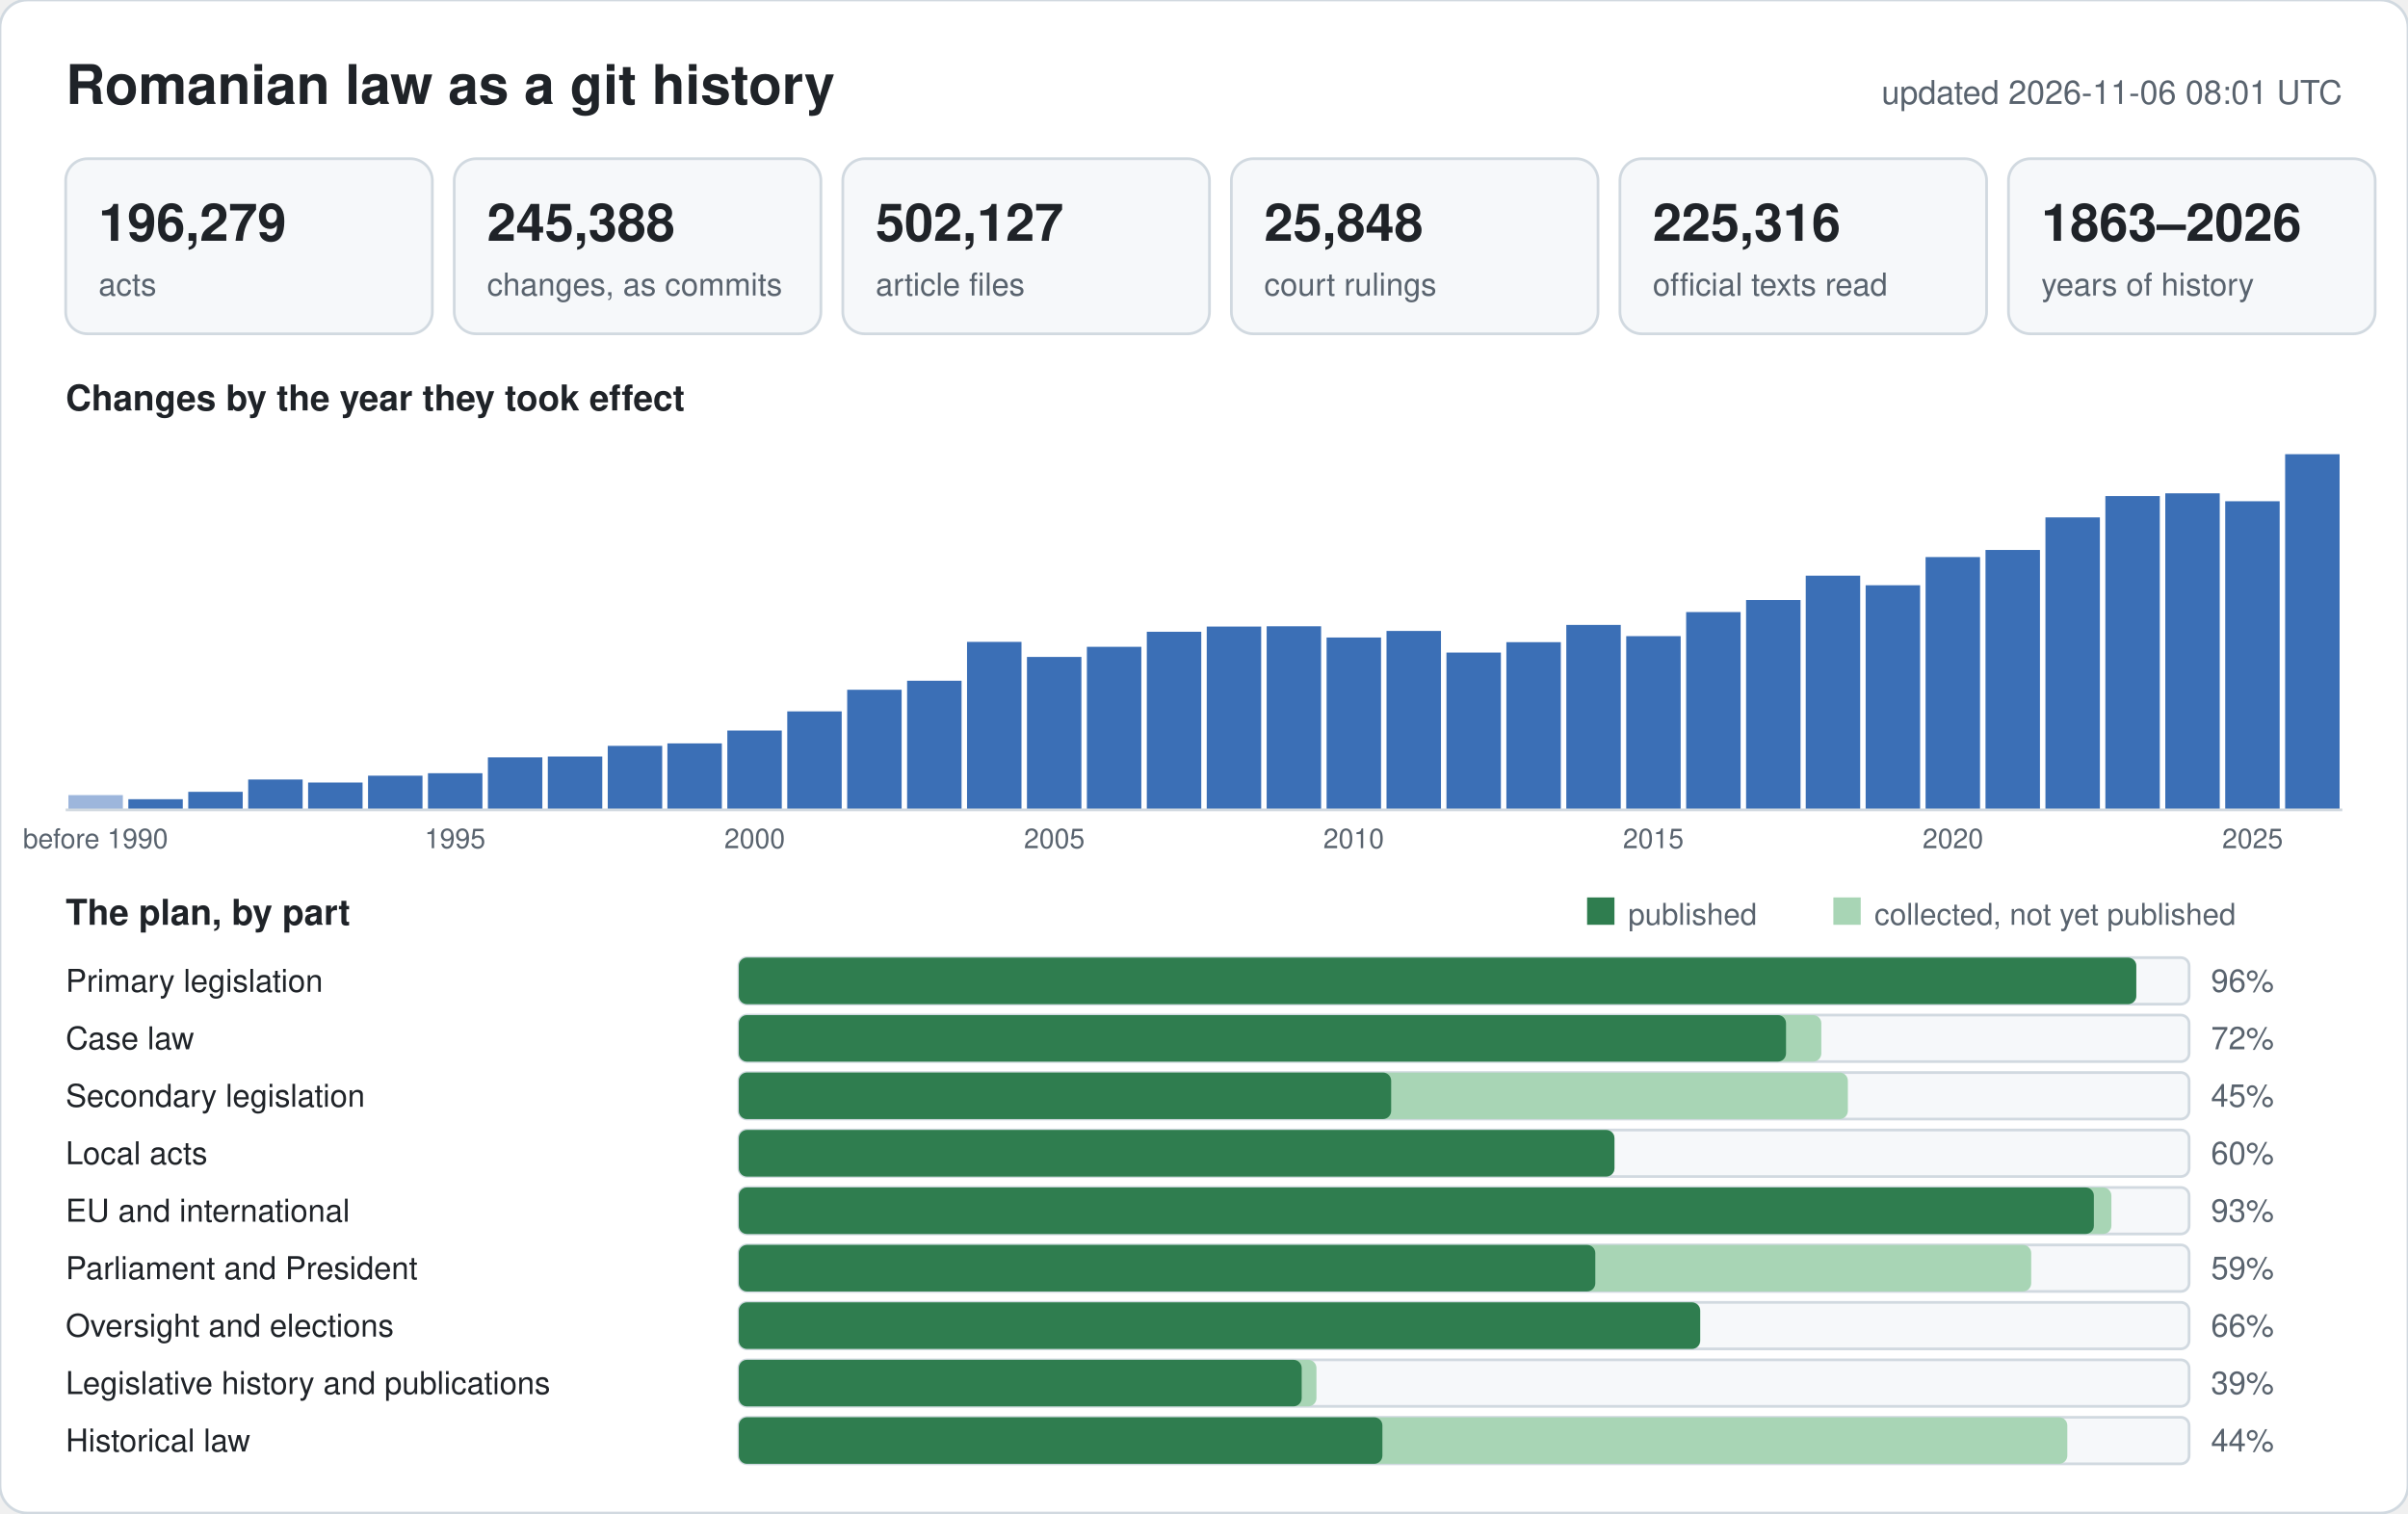
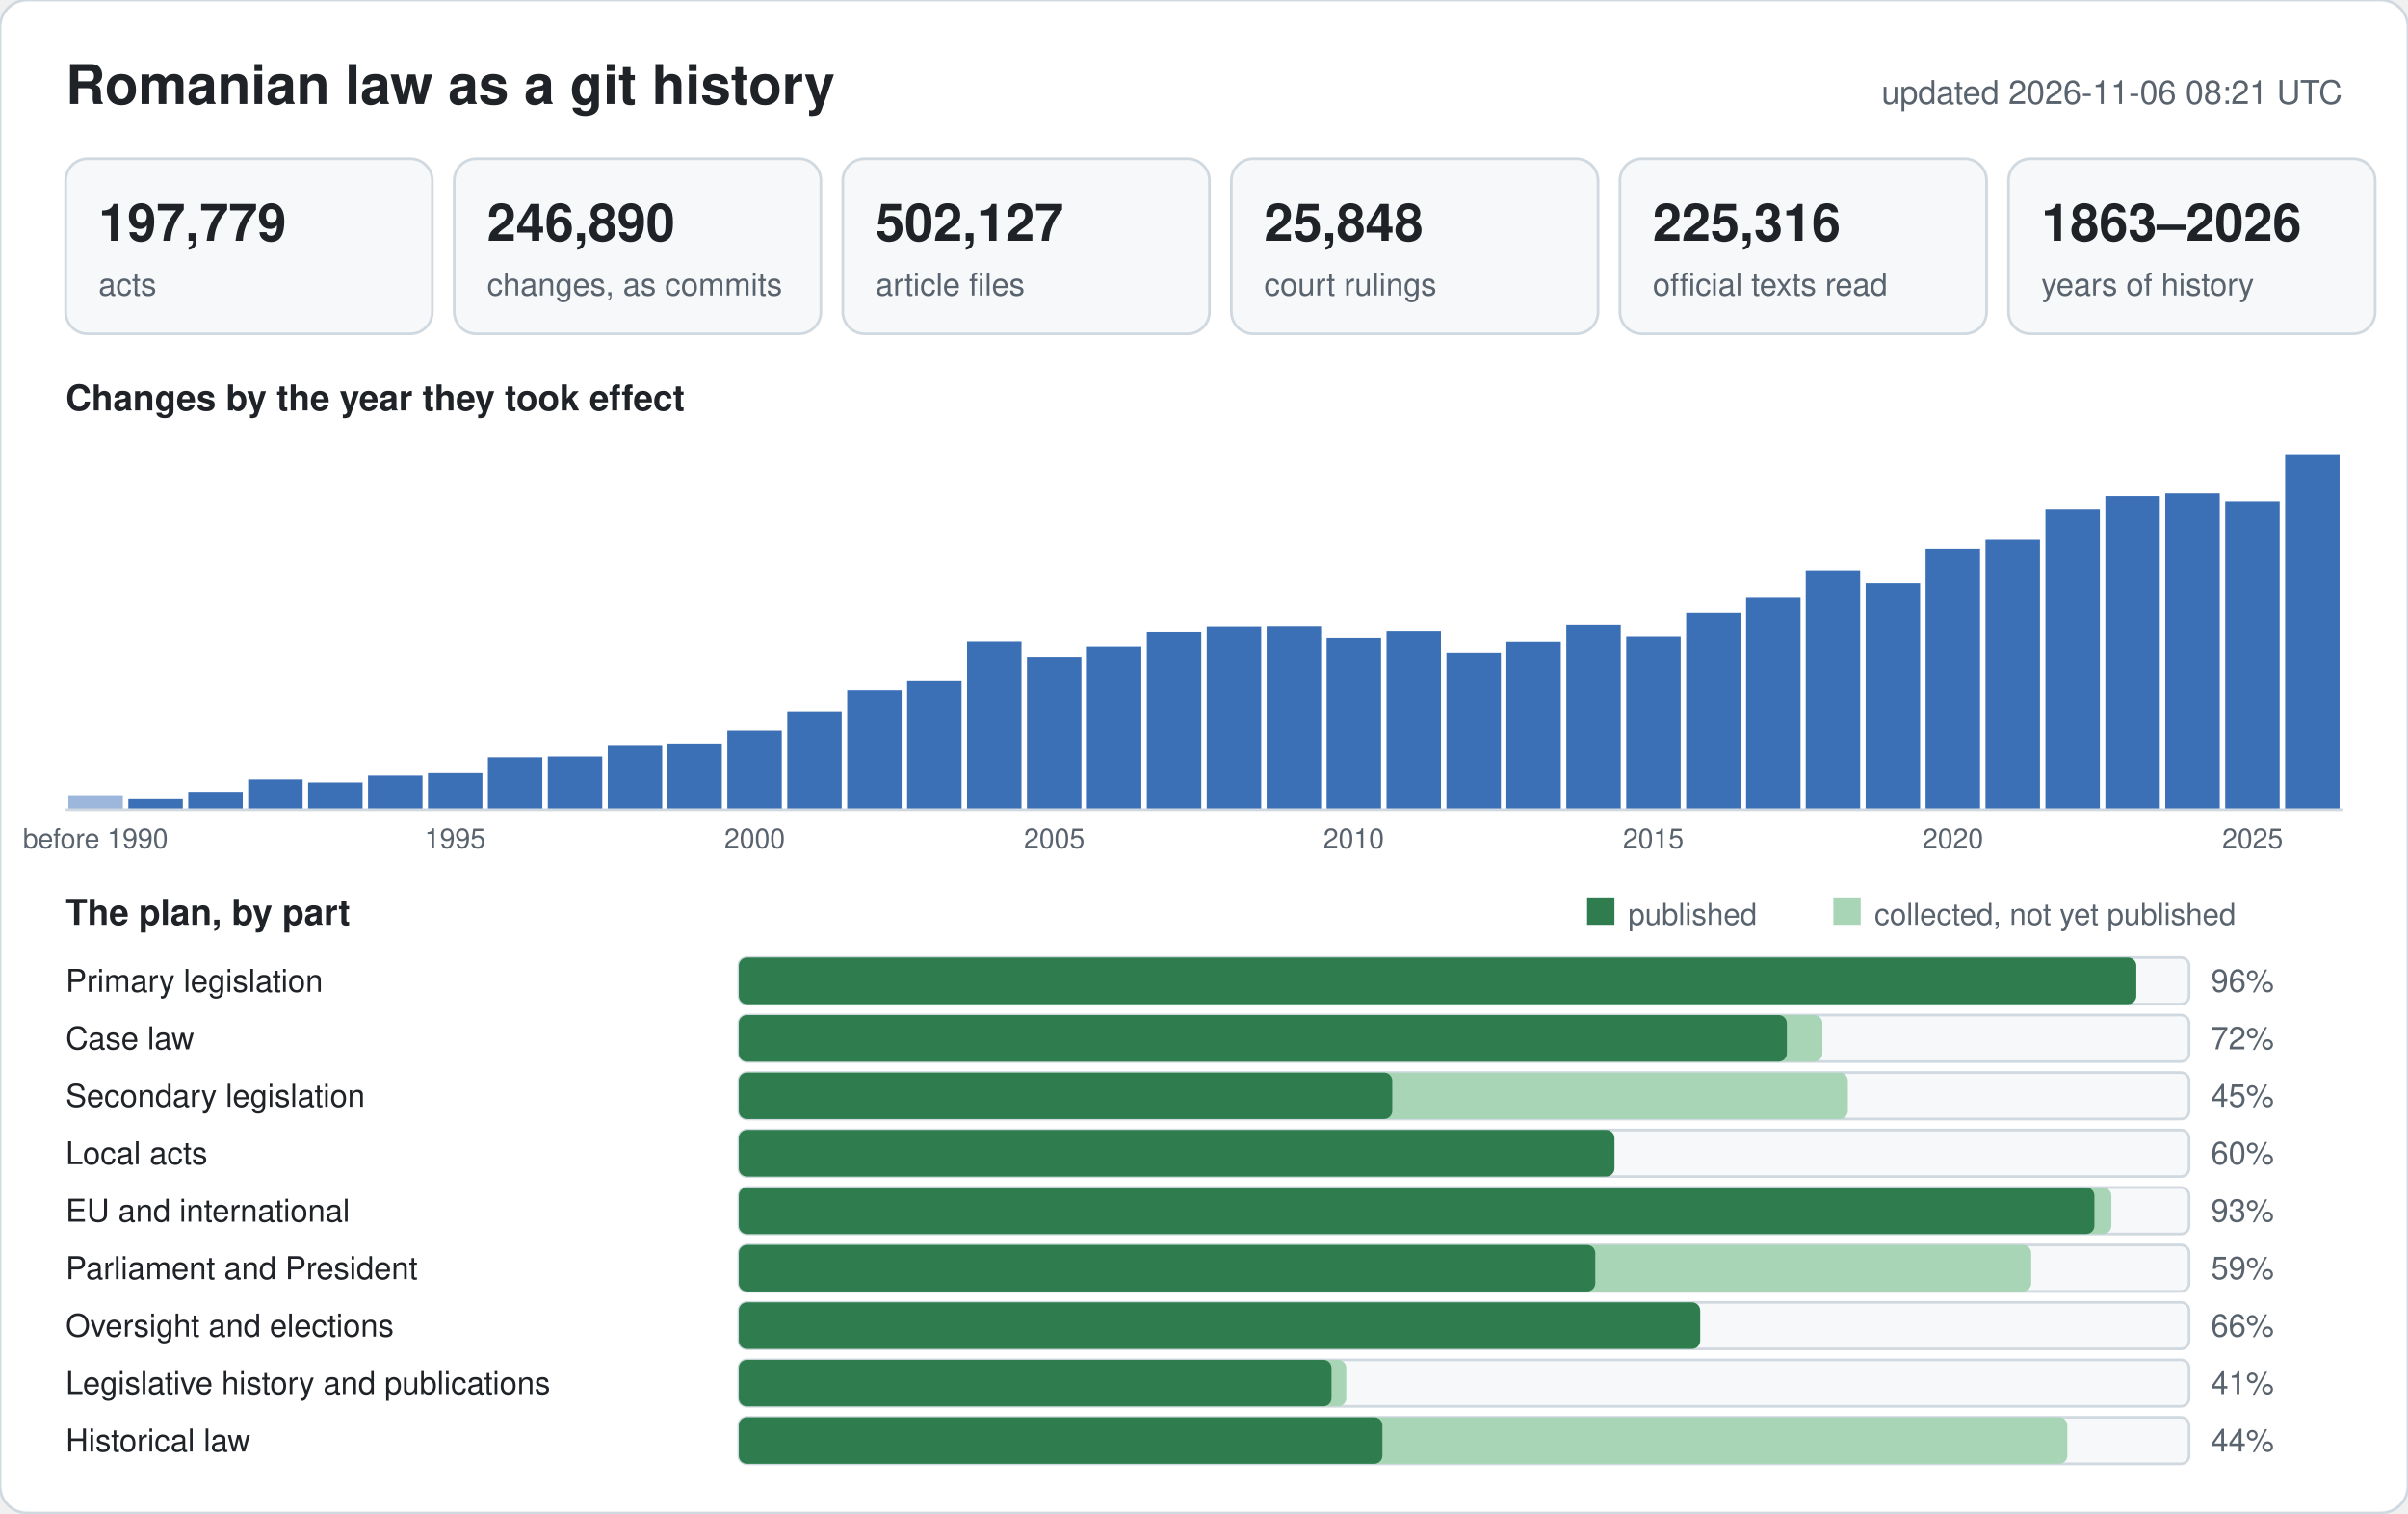
<svg xmlns="http://www.w3.org/2000/svg" width="880" height="553" viewBox="0 0 880 553" font-family="-apple-system,BlinkMacSystemFont,Segoe UI,Helvetica,Arial,sans-serif">
  <rect width="880" height="553" rx="10" fill="#ffffff" stroke="#d1d9e0" />
  <text x="24" y="38" font-size="20" font-weight="600" fill="#1f2328">Romanian law as a git history</text>
-   <text x="856" y="38" font-size="12" text-anchor="end" fill="#59636e">updated 2026-11-06 08:01 UTC</text>
+   <text x="856" y="38" font-size="12" text-anchor="end" fill="#59636e">updated 2026-11-06 08:21 UTC</text>
  <rect x="24" y="58" width="134" height="64" rx="8" fill="#f6f8fa" stroke="#d1d9e0" />
-   <text x="36" y="88" font-size="19" font-weight="600" fill="#1f2328">196,279</text>
+   <text x="36" y="88" font-size="19" font-weight="600" fill="#1f2328">197,779</text>
  <text x="36" y="108" font-size="11.5" fill="#59636e">acts</text>
  <rect x="166" y="58" width="134" height="64" rx="8" fill="#f6f8fa" stroke="#d1d9e0" />
-   <text x="178" y="88" font-size="19" font-weight="600" fill="#1f2328">245,388</text>
+   <text x="178" y="88" font-size="19" font-weight="600" fill="#1f2328">246,890</text>
  <text x="178" y="108" font-size="11.5" fill="#59636e">changes, as commits</text>
  <rect x="308" y="58" width="134" height="64" rx="8" fill="#f6f8fa" stroke="#d1d9e0" />
  <text x="320" y="88" font-size="19" font-weight="600" fill="#1f2328">502,127</text>
  <text x="320" y="108" font-size="11.5" fill="#59636e">article files</text>
  <rect x="450" y="58" width="134" height="64" rx="8" fill="#f6f8fa" stroke="#d1d9e0" />
  <text x="462" y="88" font-size="19" font-weight="600" fill="#1f2328">25,848</text>
  <text x="462" y="108" font-size="11.5" fill="#59636e">court rulings</text>
  <rect x="592" y="58" width="134" height="64" rx="8" fill="#f6f8fa" stroke="#d1d9e0" />
  <text x="604" y="88" font-size="19" font-weight="600" fill="#1f2328">225,316</text>
  <text x="604" y="108" font-size="11.5" fill="#59636e">official texts read</text>
  <rect x="734" y="58" width="134" height="64" rx="8" fill="#f6f8fa" stroke="#d1d9e0" />
  <text x="746" y="88" font-size="19" font-weight="600" fill="#1f2328">1863–2026</text>
  <text x="746" y="108" font-size="11.5" fill="#59636e">years of history</text>
  <text x="24" y="150" font-size="13" font-weight="600" fill="#1f2328">Changes by the year they took effect</text>
  <rect x="25.0" y="290.6" width="19.9" height="5.4" fill="#9db6dc" />
  <text x="34.9" y="310" font-size="10" text-anchor="middle" fill="#59636e">before 1990</text>
  <rect x="46.9" y="292.1" width="19.9" height="3.9" fill="#3b6fb6" />
  <rect x="68.8" y="289.4" width="19.9" height="6.6" fill="#3b6fb6" />
  <rect x="90.7" y="284.9" width="19.9" height="11.1" fill="#3b6fb6" />
  <rect x="112.6" y="286.0" width="19.9" height="10.0" fill="#3b6fb6" />
  <rect x="134.5" y="283.5" width="19.9" height="12.5" fill="#3b6fb6" />
  <rect x="156.4" y="282.6" width="19.9" height="13.4" fill="#3b6fb6" />
  <text x="166.3" y="310" font-size="10" text-anchor="middle" fill="#59636e">1995</text>
  <rect x="178.3" y="276.8" width="19.9" height="19.2" fill="#3b6fb6" />
  <rect x="200.2" y="276.5" width="19.9" height="19.5" fill="#3b6fb6" />
  <rect x="222.1" y="272.6" width="19.9" height="23.4" fill="#3b6fb6" />
  <rect x="243.9" y="271.7" width="19.9" height="24.3" fill="#3b6fb6" />
  <rect x="265.8" y="267.0" width="19.9" height="29.0" fill="#3b6fb6" />
  <text x="275.8" y="310" font-size="10" text-anchor="middle" fill="#59636e">2000</text>
  <rect x="287.7" y="260.0" width="19.9" height="36.0" fill="#3b6fb6" />
  <rect x="309.6" y="252.1" width="19.9" height="43.9" fill="#3b6fb6" />
  <rect x="331.5" y="248.8" width="19.9" height="47.2" fill="#3b6fb6" />
  <rect x="353.4" y="234.6" width="19.9" height="61.4" fill="#3b6fb6" />
  <rect x="375.3" y="240.1" width="19.9" height="55.9" fill="#3b6fb6" />
  <text x="385.3" y="310" font-size="10" text-anchor="middle" fill="#59636e">2005</text>
  <rect x="397.2" y="236.4" width="19.9" height="59.6" fill="#3b6fb6" />
  <rect x="419.1" y="230.9" width="19.9" height="65.1" fill="#3b6fb6" />
  <rect x="441.0" y="229.0" width="19.9" height="67.0" fill="#3b6fb6" />
  <rect x="462.9" y="228.9" width="19.9" height="67.1" fill="#3b6fb6" />
  <rect x="484.8" y="233.0" width="19.9" height="63.0" fill="#3b6fb6" />
  <text x="494.7" y="310" font-size="10" text-anchor="middle" fill="#59636e">2010</text>
  <rect x="506.7" y="230.6" width="19.9" height="65.4" fill="#3b6fb6" />
-   <rect x="528.6" y="238.5" width="19.9" height="57.5" fill="#3b6fb6" />
+   <rect x="528.6" y="238.6" width="19.9" height="57.4" fill="#3b6fb6" />
  <rect x="550.5" y="234.7" width="19.9" height="61.3" fill="#3b6fb6" />
  <rect x="572.4" y="228.4" width="19.9" height="67.6" fill="#3b6fb6" />
  <rect x="594.3" y="232.5" width="19.9" height="63.5" fill="#3b6fb6" />
  <text x="604.2" y="310" font-size="10" text-anchor="middle" fill="#59636e">2015</text>
-   <rect x="616.2" y="223.7" width="19.9" height="72.3" fill="#3b6fb6" />
-   <rect x="638.1" y="219.3" width="19.9" height="76.7" fill="#3b6fb6" />
-   <rect x="659.9" y="210.4" width="19.9" height="85.6" fill="#3b6fb6" />
-   <rect x="681.8" y="213.9" width="19.9" height="82.1" fill="#3b6fb6" />
-   <rect x="703.7" y="203.6" width="19.9" height="92.4" fill="#3b6fb6" />
+   <rect x="616.2" y="223.8" width="19.9" height="72.2" fill="#3b6fb6" />
+   <rect x="638.1" y="218.4" width="19.9" height="77.6" fill="#3b6fb6" />
+   <rect x="659.9" y="208.6" width="19.9" height="87.4" fill="#3b6fb6" />
+   <rect x="681.8" y="213.0" width="19.9" height="83.0" fill="#3b6fb6" />
+   <rect x="703.7" y="200.6" width="19.9" height="95.4" fill="#3b6fb6" />
  <text x="713.7" y="310" font-size="10" text-anchor="middle" fill="#59636e">2020</text>
-   <rect x="725.6" y="201.0" width="19.9" height="95.0" fill="#3b6fb6" />
-   <rect x="747.5" y="189.1" width="19.9" height="106.9" fill="#3b6fb6" />
+   <rect x="725.6" y="197.3" width="19.9" height="98.7" fill="#3b6fb6" />
+   <rect x="747.5" y="186.3" width="19.9" height="109.7" fill="#3b6fb6" />
  <rect x="769.4" y="181.3" width="19.9" height="114.7" fill="#3b6fb6" />
  <rect x="791.3" y="180.3" width="19.9" height="115.7" fill="#3b6fb6" />
  <rect x="813.2" y="183.2" width="19.9" height="112.8" fill="#3b6fb6" />
  <text x="823.2" y="310" font-size="10" text-anchor="middle" fill="#59636e">2025</text>
  <rect x="835.1" y="166.0" width="19.9" height="130.0" fill="#3b6fb6" />
  <line x1="24" y1="296" x2="856" y2="296" stroke="#d1d9e0" />
  <text x="24" y="338" font-size="13" font-weight="600" fill="#1f2328">The plan, by part</text>
  <rect x="580" y="328" width="10" height="10" fill="#2f7d4f" />
  <text x="595" y="338" font-size="11" fill="#59636e">published</text>
  <rect x="670" y="328" width="10" height="10" fill="#a8d5b5" />
  <text x="685" y="338" font-size="11" fill="#59636e">collected, not yet published</text>
  <text x="24" y="362.5" font-size="11.5" fill="#1f2328">Primary legislation</text>
  <rect x="270" y="350" width="530" height="17" rx="3" fill="#f6f8fa" stroke="#d1d9e0" />
  <rect x="270" y="350" width="510.7" height="17" rx="3" fill="#a8d5b5" />
  <rect x="270" y="350" width="510.7" height="17" rx="3" fill="#2f7d4f" />
  <text x="808" y="362.5" font-size="11.5" fill="#59636e">96%</text>
  <text x="24" y="383.5" font-size="11.5" fill="#1f2328">Case law</text>
  <rect x="270" y="371" width="530" height="17" rx="3" fill="#f6f8fa" stroke="#d1d9e0" />
-   <rect x="270" y="371" width="395.6" height="17" rx="3" fill="#a8d5b5" />
-   <rect x="270" y="371" width="382.7" height="17" rx="3" fill="#2f7d4f" />
+   <rect x="270" y="371" width="396.0" height="17" rx="3" fill="#a8d5b5" />
+   <rect x="270" y="371" width="383.0" height="17" rx="3" fill="#2f7d4f" />
  <text x="808" y="383.5" font-size="11.5" fill="#59636e">72%</text>
  <text x="24" y="404.5" font-size="11.5" fill="#1f2328">Secondary legislation</text>
  <rect x="270" y="392" width="530" height="17" rx="3" fill="#f6f8fa" stroke="#d1d9e0" />
  <rect x="270" y="392" width="405.3" height="17" rx="3" fill="#a8d5b5" />
-   <rect x="270" y="392" width="238.4" height="17" rx="3" fill="#2f7d4f" />
+   <rect x="270" y="392" width="238.8" height="17" rx="3" fill="#2f7d4f" />
  <text x="808" y="404.5" font-size="11.5" fill="#59636e">45%</text>
  <text x="24" y="425.5" font-size="11.5" fill="#1f2328">Local acts</text>
  <rect x="270" y="413" width="530" height="17" rx="3" fill="#f6f8fa" stroke="#d1d9e0" />
  <rect x="270" y="413" width="320.0" height="17" rx="3" fill="#a8d5b5" />
  <rect x="270" y="413" width="320.0" height="17" rx="3" fill="#2f7d4f" />
  <text x="808" y="425.5" font-size="11.5" fill="#59636e">60%</text>
  <text x="24" y="446.5" font-size="11.5" fill="#1f2328">EU and international</text>
  <rect x="270" y="434" width="530" height="17" rx="3" fill="#f6f8fa" stroke="#d1d9e0" />
  <rect x="270" y="434" width="501.6" height="17" rx="3" fill="#a8d5b5" />
-   <rect x="270" y="434" width="495.2" height="17" rx="3" fill="#2f7d4f" />
+   <rect x="270" y="434" width="495.4" height="17" rx="3" fill="#2f7d4f" />
  <text x="808" y="446.5" font-size="11.5" fill="#59636e">93%</text>
  <text x="24" y="467.5" font-size="11.5" fill="#1f2328">Parliament and President</text>
  <rect x="270" y="455" width="530" height="17" rx="3" fill="#f6f8fa" stroke="#d1d9e0" />
  <rect x="270" y="455" width="472.3" height="17" rx="3" fill="#a8d5b5" />
  <rect x="270" y="455" width="313.0" height="17" rx="3" fill="#2f7d4f" />
  <text x="808" y="467.5" font-size="11.5" fill="#59636e">59%</text>
  <text x="24" y="488.5" font-size="11.5" fill="#1f2328">Oversight and elections</text>
  <rect x="270" y="476" width="530" height="17" rx="3" fill="#f6f8fa" stroke="#d1d9e0" />
  <rect x="270" y="476" width="351.4" height="17" rx="3" fill="#a8d5b5" />
  <rect x="270" y="476" width="351.3" height="17" rx="3" fill="#2f7d4f" />
  <text x="808" y="488.5" font-size="11.5" fill="#59636e">66%</text>
  <text x="24" y="509.5" font-size="11.5" fill="#1f2328">Legislative history and publications</text>
  <rect x="270" y="497" width="530" height="17" rx="3" fill="#f6f8fa" stroke="#d1d9e0" />
-   <rect x="270" y="497" width="211.1" height="17" rx="3" fill="#a8d5b5" />
-   <rect x="270" y="497" width="205.7" height="17" rx="3" fill="#2f7d4f" />
-   <text x="808" y="509.5" font-size="11.5" fill="#59636e">39%</text>
+   <rect x="270" y="497" width="222.0" height="17" rx="3" fill="#a8d5b5" />
+   <rect x="270" y="497" width="216.6" height="17" rx="3" fill="#2f7d4f" />
+   <text x="808" y="509.5" font-size="11.5" fill="#59636e">41%</text>
  <text x="24" y="530.5" font-size="11.5" fill="#1f2328">Historical law</text>
  <rect x="270" y="518" width="530" height="17" rx="3" fill="#f6f8fa" stroke="#d1d9e0" />
  <rect x="270" y="518" width="485.5" height="17" rx="3" fill="#a8d5b5" />
  <rect x="270" y="518" width="235.2" height="17" rx="3" fill="#2f7d4f" />
  <text x="808" y="530.5" font-size="11.5" fill="#59636e">44%</text>
</svg>
